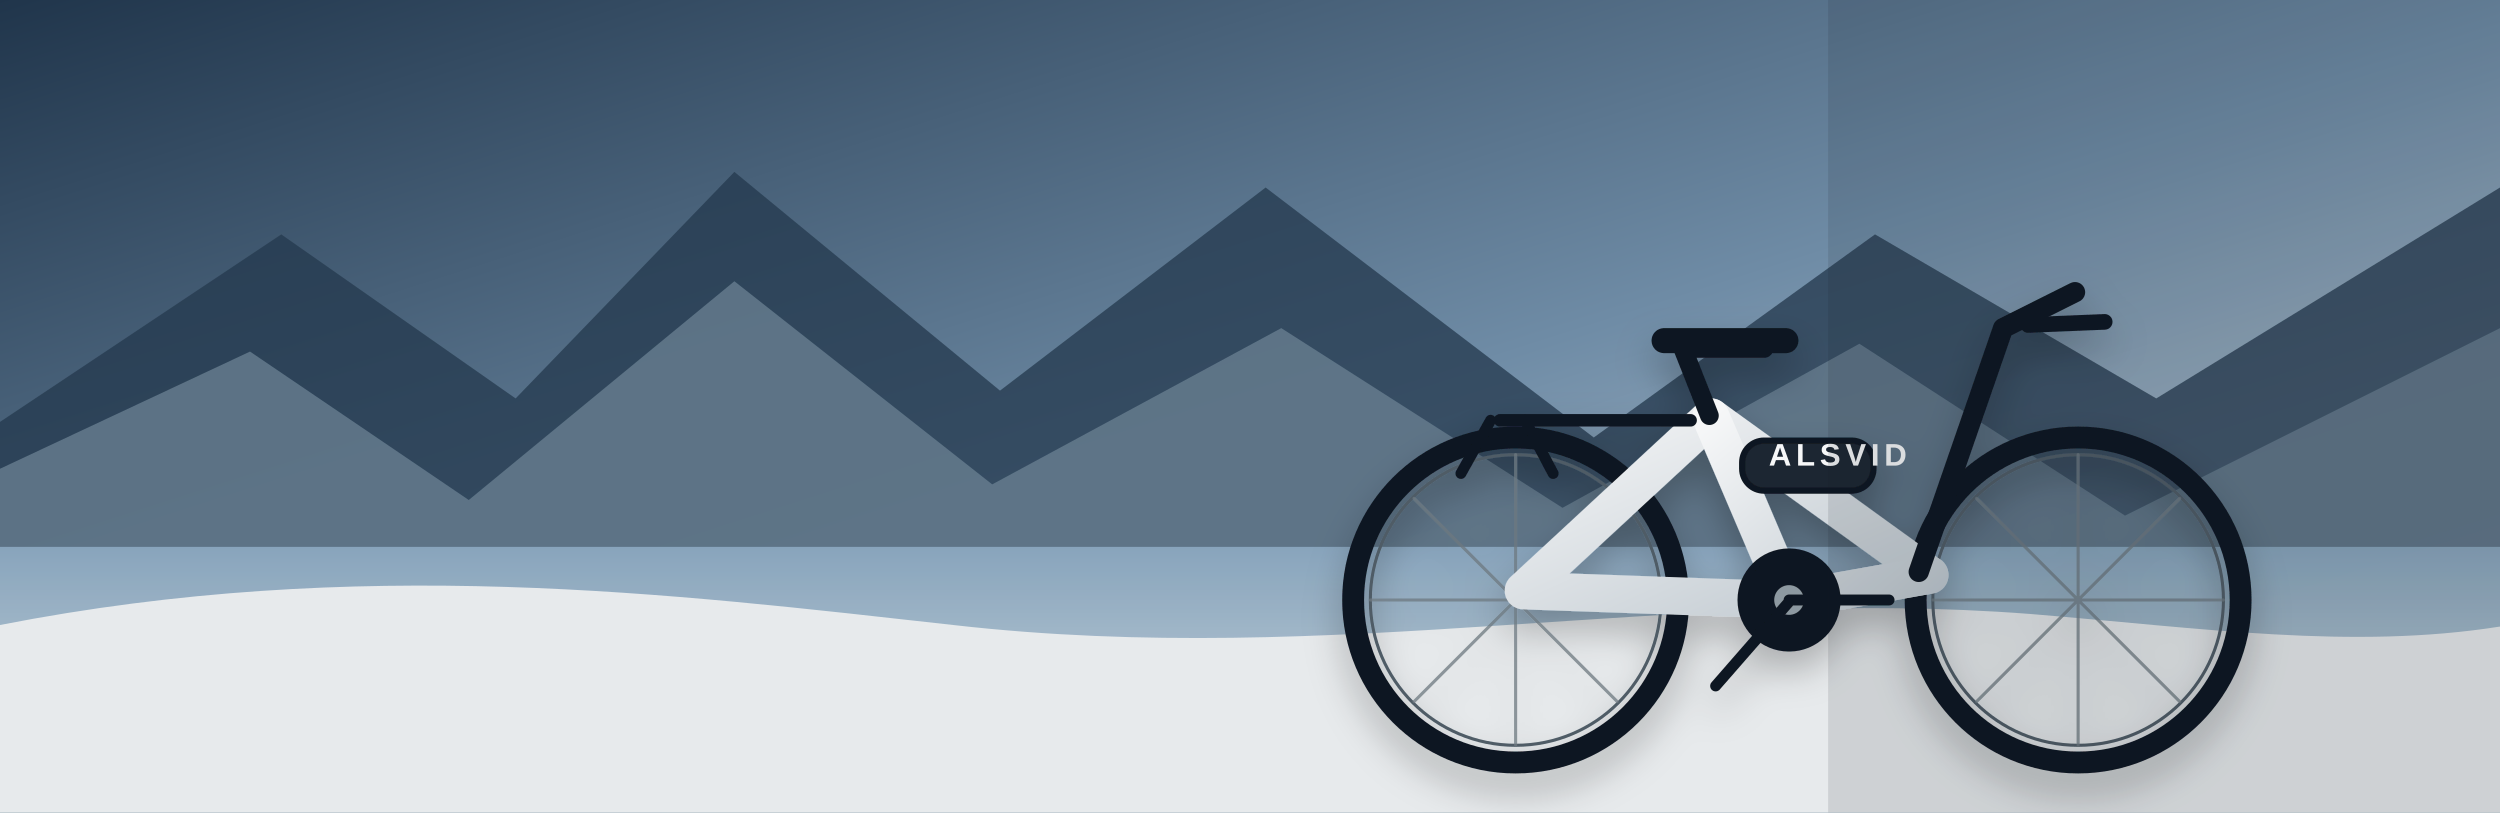
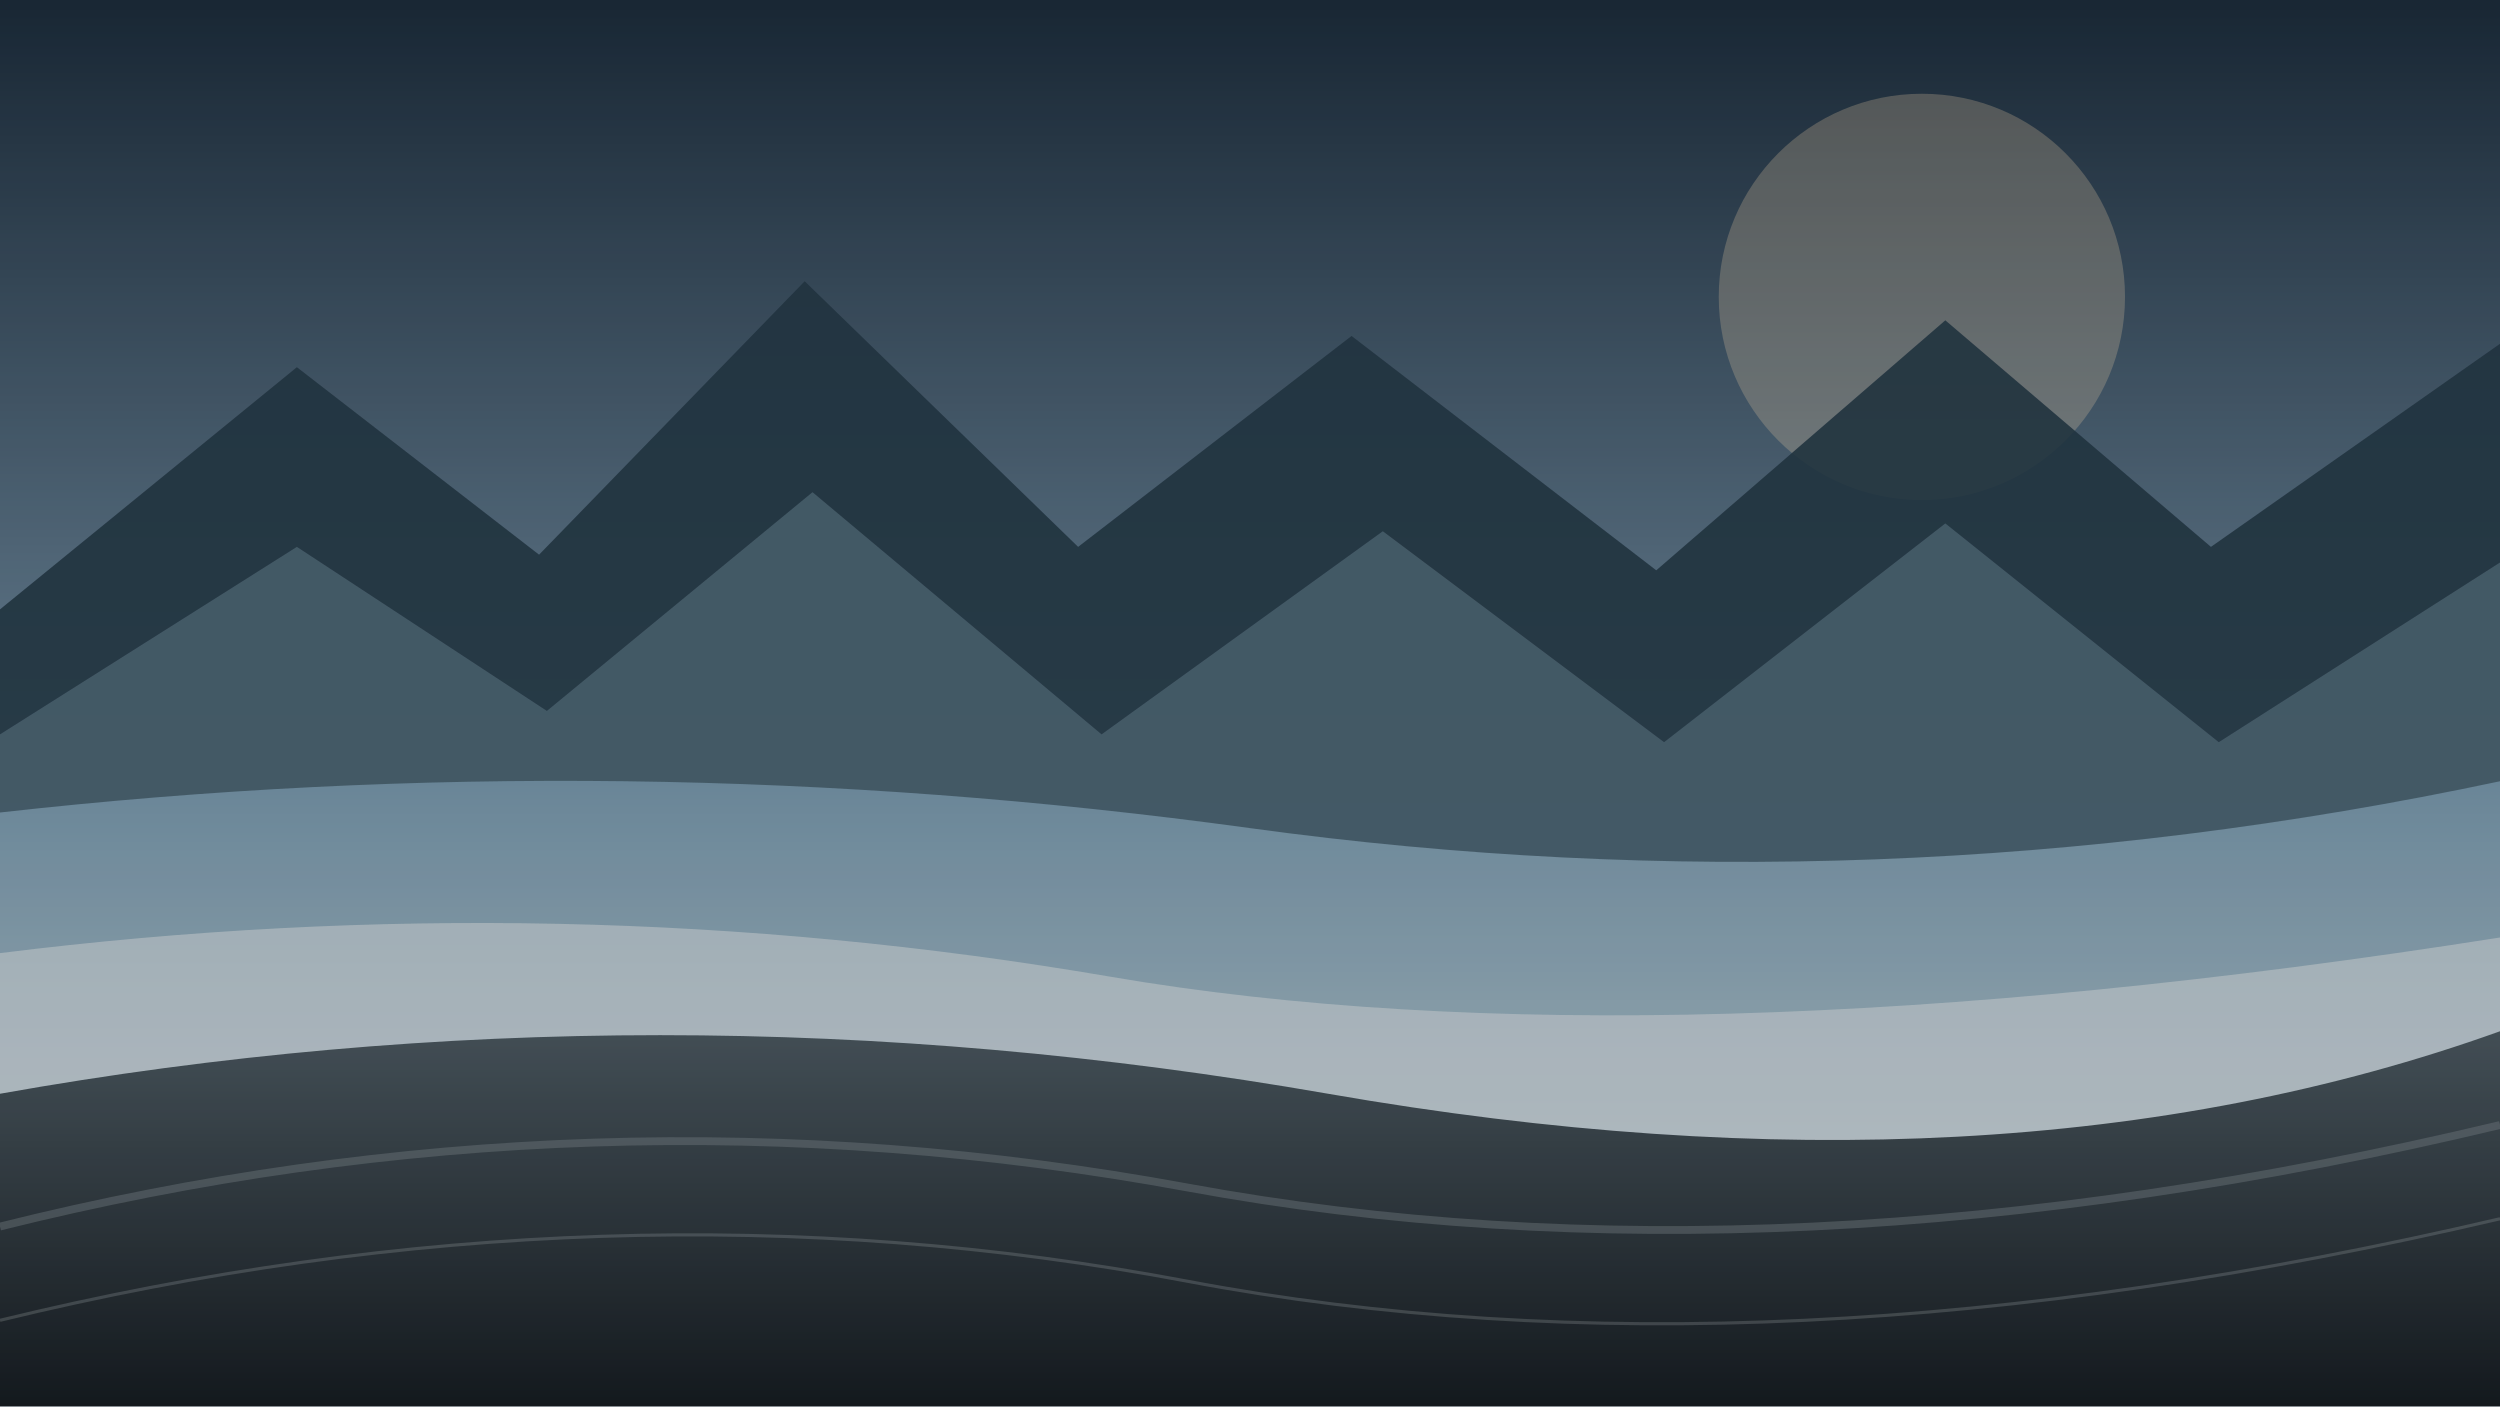
- <svg xmlns="http://www.w3.org/2000/svg" viewBox="0 0 1600 520" role="img" aria-label="ALSVID electric bicycle in mountain landscape">
+ <svg xmlns="http://www.w3.org/2000/svg" viewBox="0 0 1600 900" role="img" aria-label="ALSVID landscape background">
  <defs>
-     <linearGradient id="sky" x1="0" y1="0" x2="1" y2="1">
-       <stop offset="0" stop-color="#20354b" />
-       <stop offset=".52" stop-color="#6f8ca6" />
-       <stop offset="1" stop-color="#d9e2e8" />
+     <linearGradient id="sky" x1="0" y1="0" x2="0" y2="1">
+       <stop offset="0" stop-color="#1b2a38" />
+       <stop offset=".48" stop-color="#667f92" />
+       <stop offset="1" stop-color="#cbd5d9" />
    </linearGradient>
-     <linearGradient id="lake" x1="0" y1="0" x2="0" y2="1">
-       <stop offset="0" stop-color="#8daac2" />
-       <stop offset="1" stop-color="#dbe4e8" />
+     <linearGradient id="water" x1="0" y1="0" x2="0" y2="1">
+       <stop offset="0" stop-color="#7897ab" />
+       <stop offset="1" stop-color="#cfdadd" />
    </linearGradient>
-     <linearGradient id="bike" x1="0" y1="0" x2="1" y2="1">
-       <stop offset="0" stop-color="#f6f7f8" />
-       <stop offset="1" stop-color="#bfc8cf" />
+     <linearGradient id="road" x1="0" y1="0" x2="0" y2="1">
+       <stop offset="0" stop-color="#4a565d" />
+       <stop offset="1" stop-color="#151a1e" />
    </linearGradient>
-     <filter id="shadow" x="-30%" y="-30%" width="160%" height="160%">
-       <feDropShadow dx="0" dy="12" stdDeviation="12" flood-opacity=".26" />
-     </filter>
  </defs>
-   <rect width="1600" height="520" fill="url(#sky)" />
-   <path d="M0 270 180 150 330 255 470 110 640 250 810 120 1020 280 1200 150 1380 255 1600 120 1600 520 0 520Z" fill="#24394d" opacity=".76" />
-   <path d="M0 300 160 225 300 320 470 180 635 310 820 210 1000 325 1190 220 1360 330 1600 210 1600 520 0 520Z" fill="#667d8f" opacity=".82" />
-   <rect y="350" width="1600" height="170" fill="url(#lake)" opacity=".9" />
-   <path d="M0 400c230-45 430-20 610 0 245 28 460-25 690-7 110 9 205 23 300 8v119H0Z" fill="#e7eaec" />
-   <g transform="translate(880 92)" filter="url(#shadow)" stroke="#111820" stroke-linecap="round" stroke-linejoin="round">
-     <circle cx="90" cy="292" r="104" fill="none" stroke-width="14" />
-     <circle cx="450" cy="292" r="104" fill="none" stroke-width="14" />
-     <circle cx="90" cy="292" r="93" fill="none" stroke="#4f5c66" stroke-width="2" />
-     <circle cx="450" cy="292" r="93" fill="none" stroke="#4f5c66" stroke-width="2" />
-     <g stroke="#6d7880" stroke-width="2" opacity=".75">
-       <path d="M90 199v186M-3 292h186M25 227l130 130M25 357l130-130M450 199v186M357 292h186M385 227l130 130M385 357l130-130" />
-     </g>
-     <path d="M95 286 215 175 355 276 265 292 95 286Z" fill="none" stroke="url(#bike)" stroke-width="24" />
-     <path d="M215 175 265 292 355 276" fill="none" stroke="url(#bike)" stroke-width="24" />
-     <path d="M214 174 197 131 249 131" fill="none" stroke-width="12" />
-     <path d="M348 274 402 118 448 95" fill="none" stroke-width="13" />
-     <path d="M418 116 467 114" fill="none" stroke-width="10" />
-     <path d="M185 126h78" stroke-width="16" />
-     <rect x="235" y="190" width="84" height="32" rx="14" fill="#1b2530" stroke-width="4" />
-     <circle cx="265" cy="292" r="31" fill="#0f1720" stroke-width="4" />
-     <circle cx="265" cy="292" r="11" fill="#8d99a1" stroke-width="3" />
-     <path d="M265 292h64M266 292l-48 55" stroke-width="7" />
-     <path d="M80 177h122" stroke-width="8" />
-     <path d="M74 177 55 211" stroke-width="7" />
-     <path d="M96 177 114 211" stroke-width="7" />
-     <text x="252" y="206" font-family="Arial,sans-serif" font-size="20" fill="#f6f7f8" stroke="none" font-weight="700" letter-spacing="3">ALSVID</text>
-   </g>
-   <rect x="1170" y="0" width="430" height="520" fill="#0f1821" opacity=".12" />
+   <rect width="1600" height="900" fill="url(#sky)" />
+   <circle cx="1230" cy="190" r="130" fill="#f1d5ae" opacity=".28" />
+   <path d="M0 390 190 235 345 355 515 180 690 350 865 215 1060 365 1245 205 1415 350 1600 220V900H0Z" fill="#243744" opacity=".9" />
+   <path d="M0 470 190 350 350 455 520 315 705 470 885 340 1065 475 1245 335 1420 475 1600 360V900H0Z" fill="#4d6572" opacity=".94" />
+   <path d="M0 520 Q400 475 800 530 T1600 500V900H0Z" fill="url(#water)" opacity=".95" />
+   <path d="M0 610 Q360 565 710 625 T1600 600V900H0Z" fill="#d9dedf" opacity=".56" />
+   <path d="M0 700 Q420 625 850 700 T1600 660V900H0Z" fill="url(#road)" />
+   <path d="M0 785 Q380 690 760 760 T1600 720" fill="none" stroke="#7f898d" stroke-width="5" opacity=".42" />
+   <path d="M0 845 Q390 750 760 820 T1600 780" fill="none" stroke="#aab1b2" stroke-width="2" opacity=".28" />
+   <rect width="1600" height="900" fill="#0b1116" opacity=".12" />
</svg>
